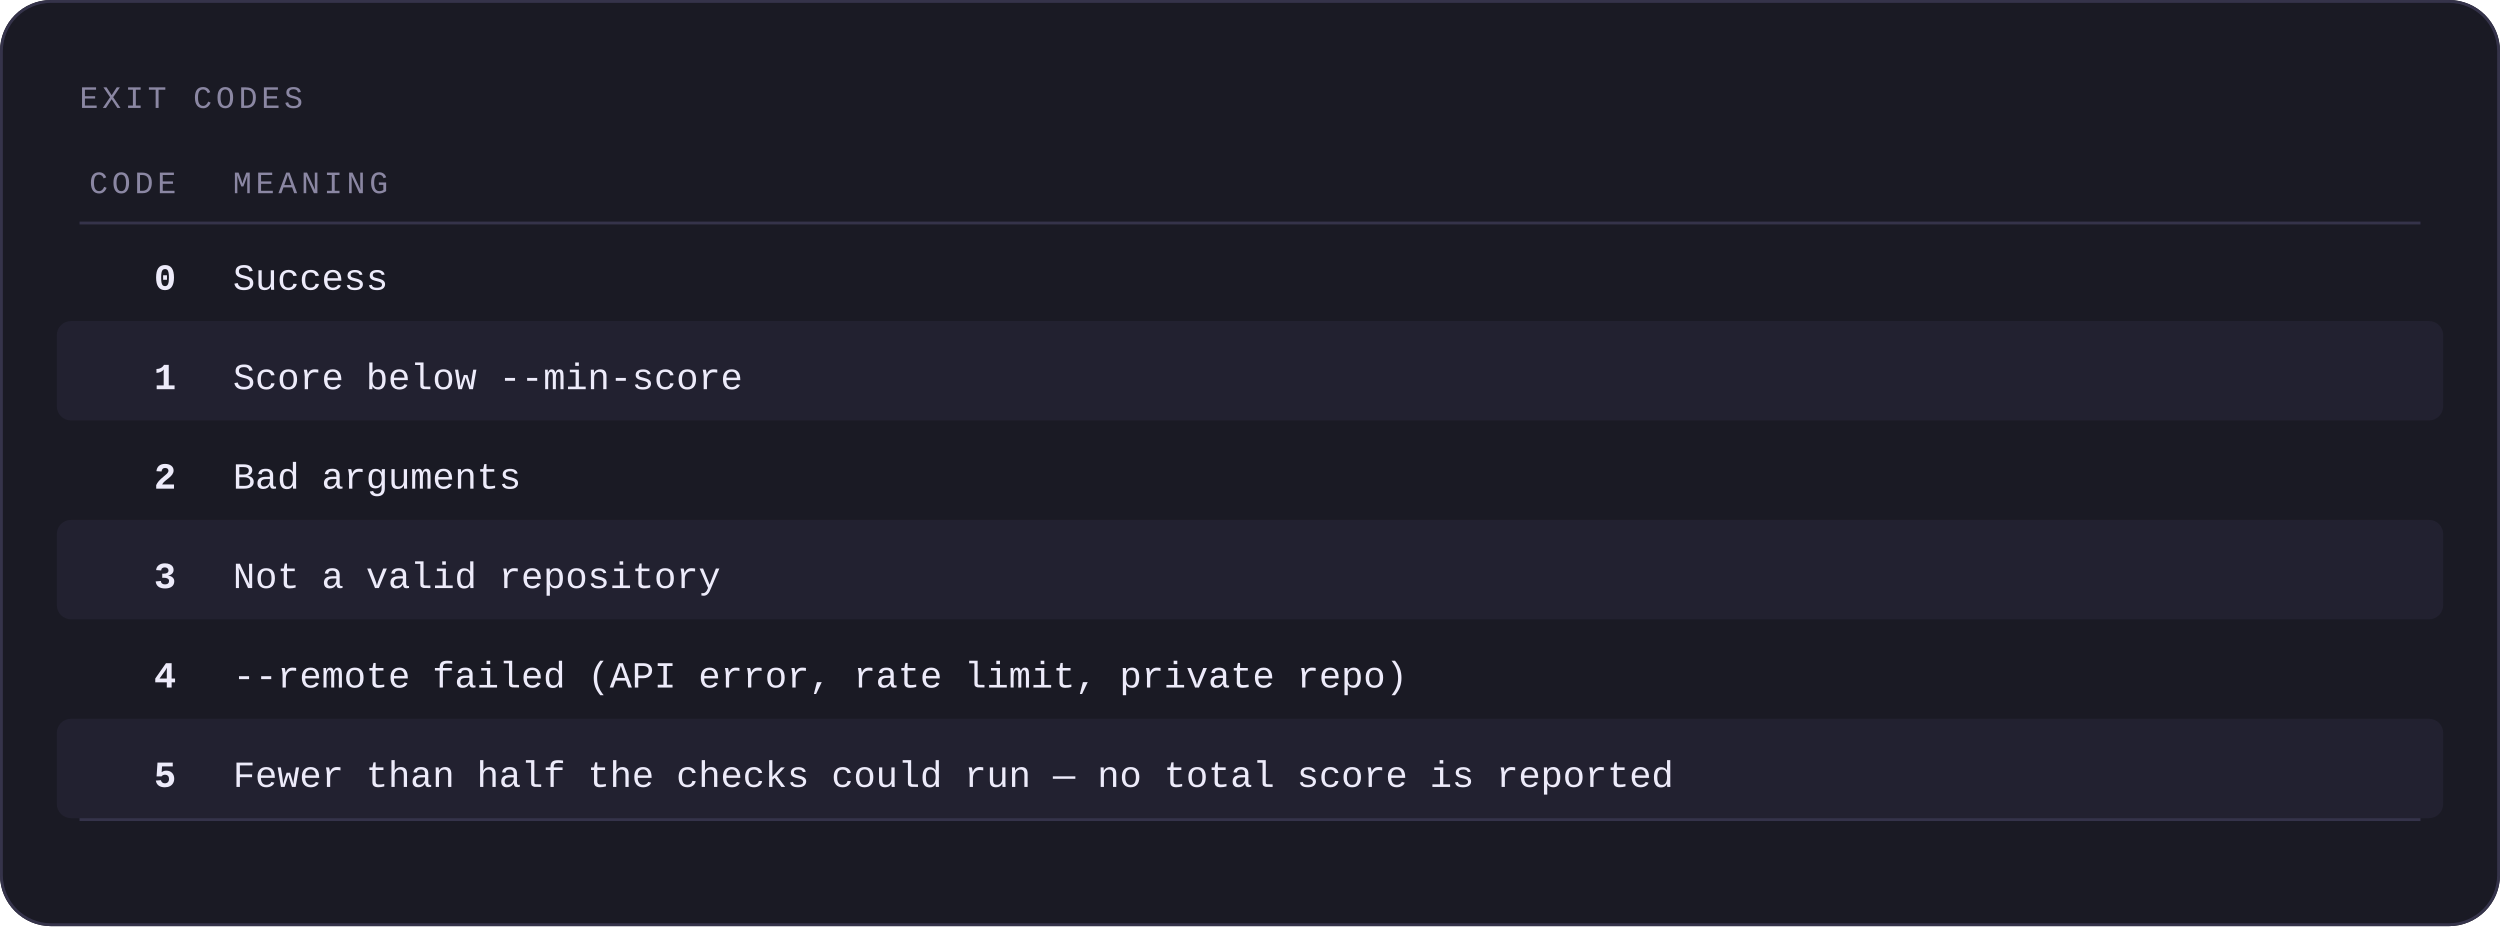
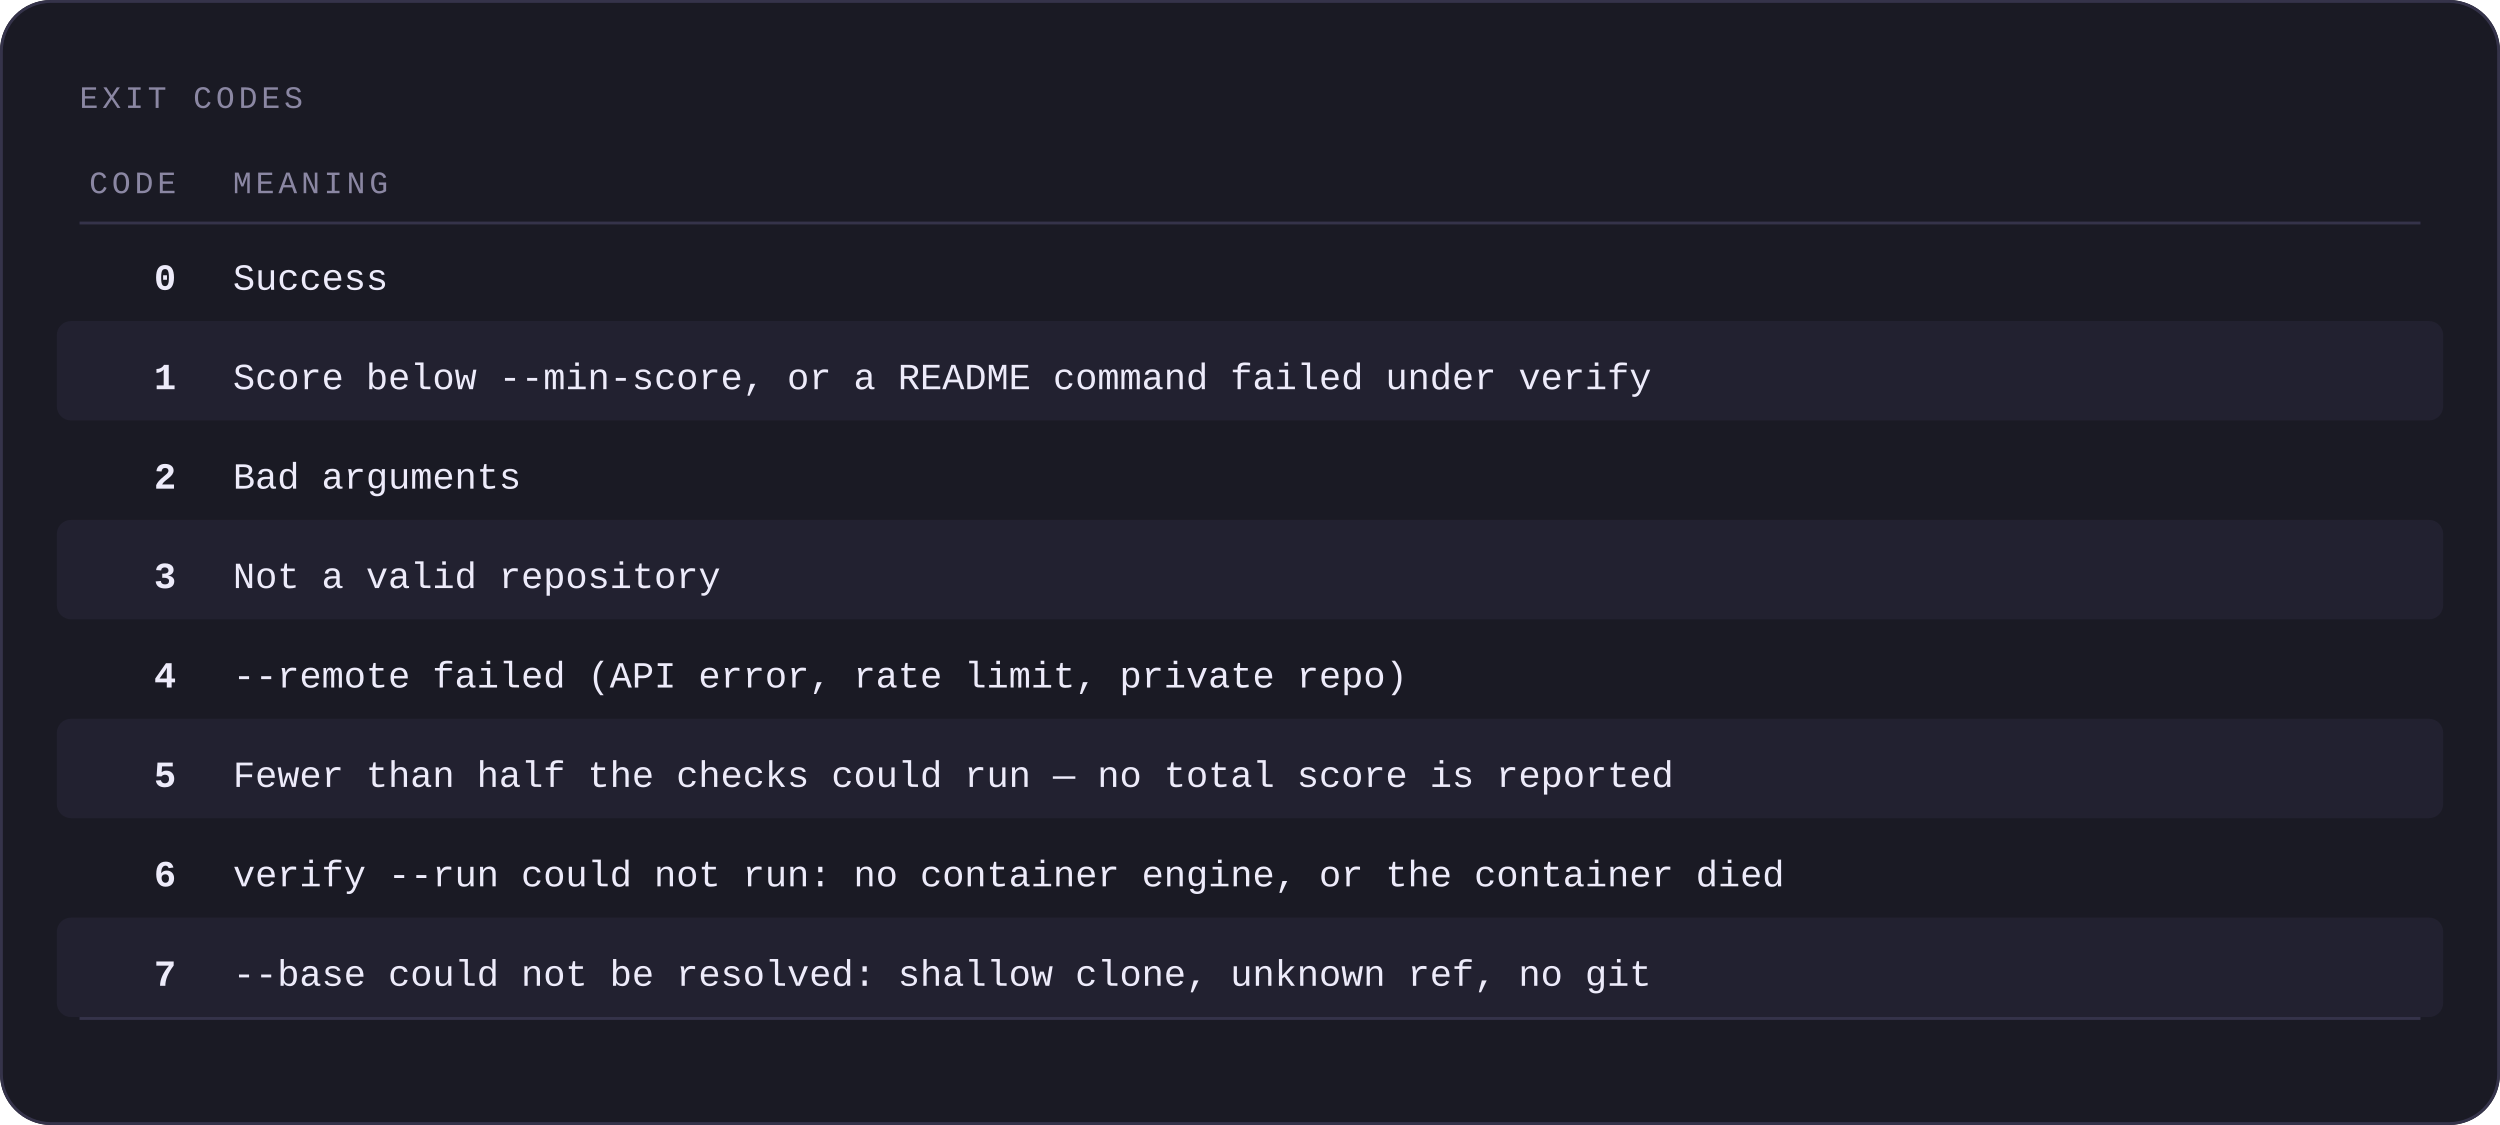
- <svg xmlns="http://www.w3.org/2000/svg" width="880" height="326" viewBox="0 0 880 326" lang="en" role="img" aria-label="Exit codes — table">
+ <svg xmlns="http://www.w3.org/2000/svg" width="880" height="396" viewBox="0 0 880 396" lang="en" role="img" aria-label="Exit codes — table">
  <defs>
    <linearGradient id="brand" x1="0" y1="0" x2="1" y2="1">
      <stop offset="0" stop-color="#7d56f4" />
      <stop offset="0.55" stop-color="#ff5fd1" />
      <stop offset="1" stop-color="#43e5d0" />
    </linearGradient>
  </defs>
  <style>
    .t { font-family: ui-monospace, SFMono-Regular, "SF Mono", Menlo, Consolas, "Liberation Mono", "Noto Sans Mono CJK SC", "Noto Sans Mono CJK JP", "Microsoft YaHei", "Hiragino Sans", "Yu Gothic", monospace; }
  </style>
-   <rect x="0" y="0" width="880" height="326" rx="18.0" fill="#1a1a24" />
-   <rect x="0.5" y="0.5" width="879" height="325" rx="17.5" fill="none" stroke="#35334a" />
+   <rect x="0" y="0" width="880" height="396" rx="18.0" fill="#1a1a24" />
+   <rect x="0.5" y="0.5" width="879" height="395" rx="17.5" fill="none" stroke="#35334a" />
  <text class="t" x="28" y="38" font-size="11" fill="#8b87a3" text-anchor="start" letter-spacing="1.4">EXIT CODES</text>
  <text class="t" x="62" y="68" font-size="11" fill="#8b87a3" text-anchor="end" letter-spacing="1.4">CODE</text>
  <text class="t" x="82" y="68" font-size="11" fill="#8b87a3" text-anchor="start" letter-spacing="1.4">MEANING</text>
  <rect x="28" y="78" width="824" height="1" fill="#35334a" />
  <text class="t" x="62" y="102" font-size="13" fill="#edebfa" text-anchor="end" font-weight="700">0</text>
  <text class="t" x="82" y="102" font-size="13" fill="#edebfa" text-anchor="start">Success</text>
  <rect x="20" y="113" width="840" height="35" rx="5.0" fill="#222130" />
  <text class="t" x="62" y="137" font-size="13" fill="#edebfa" text-anchor="end" font-weight="700">1</text>
-   <text class="t" x="82" y="137" font-size="13" fill="#edebfa" text-anchor="start">Score below --min-score</text>
+   <text class="t" x="82" y="137" font-size="13" fill="#edebfa" text-anchor="start">Score below --min-score, or a README command failed under verify</text>
  <text class="t" x="62" y="172" font-size="13" fill="#edebfa" text-anchor="end" font-weight="700">2</text>
  <text class="t" x="82" y="172" font-size="13" fill="#edebfa" text-anchor="start">Bad arguments</text>
  <rect x="20" y="183" width="840" height="35" rx="5.0" fill="#222130" />
  <text class="t" x="62" y="207" font-size="13" fill="#edebfa" text-anchor="end" font-weight="700">3</text>
  <text class="t" x="82" y="207" font-size="13" fill="#edebfa" text-anchor="start">Not a valid repository</text>
  <text class="t" x="62" y="242" font-size="13" fill="#edebfa" text-anchor="end" font-weight="700">4</text>
  <text class="t" x="82" y="242" font-size="13" fill="#edebfa" text-anchor="start">--remote failed (API error, rate limit, private repo)</text>
  <rect x="20" y="253" width="840" height="35" rx="5.0" fill="#222130" />
  <text class="t" x="62" y="277" font-size="13" fill="#edebfa" text-anchor="end" font-weight="700">5</text>
  <text class="t" x="82" y="277" font-size="13" fill="#edebfa" text-anchor="start">Fewer than half the checks could run — no total score is reported</text>
-   <rect x="28" y="288" width="824" height="1" fill="#35334a" />
+   <text class="t" x="62" y="312" font-size="13" fill="#edebfa" text-anchor="end" font-weight="700">6</text>
+   <text class="t" x="82" y="312" font-size="13" fill="#edebfa" text-anchor="start">verify --run could not run: no container engine, or the container died</text>
+   <rect x="20" y="323" width="840" height="35" rx="5.0" fill="#222130" />
+   <text class="t" x="62" y="347" font-size="13" fill="#edebfa" text-anchor="end" font-weight="700">7</text>
+   <text class="t" x="82" y="347" font-size="13" fill="#edebfa" text-anchor="start">--base could not be resolved: shallow clone, unknown ref, no git</text>
+   <rect x="28" y="358" width="824" height="1" fill="#35334a" />
</svg>
